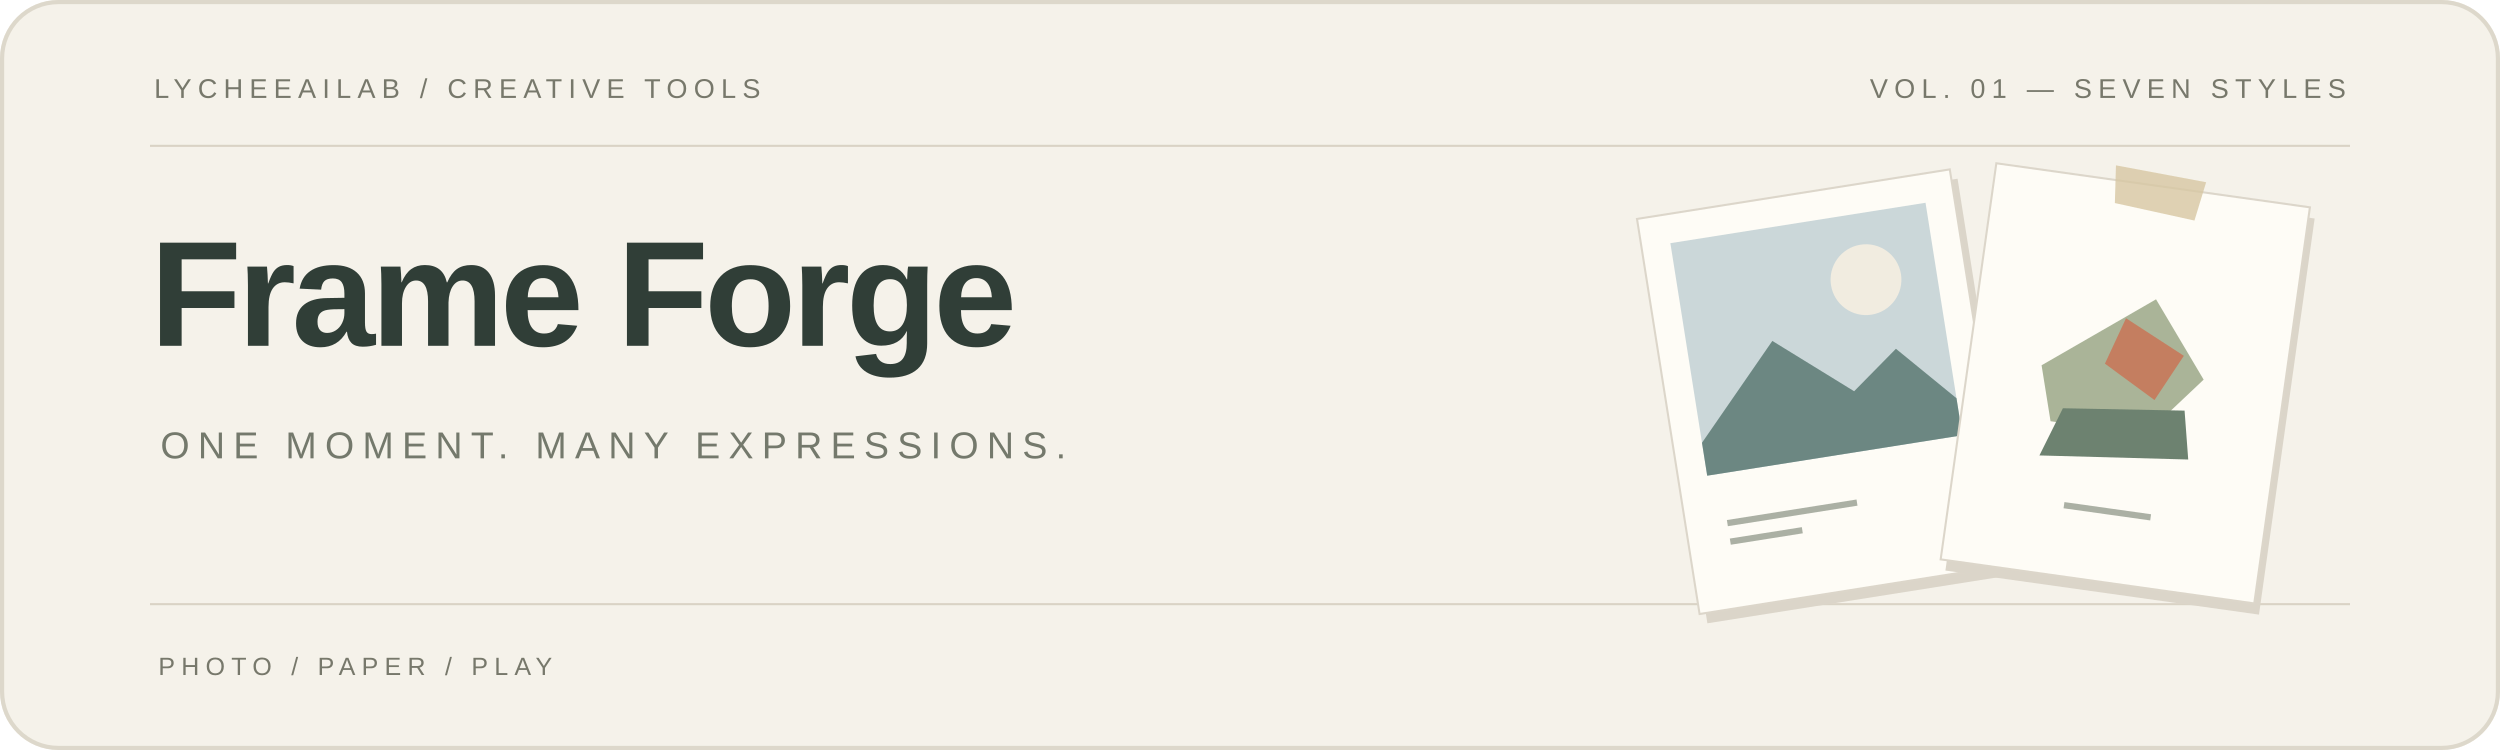
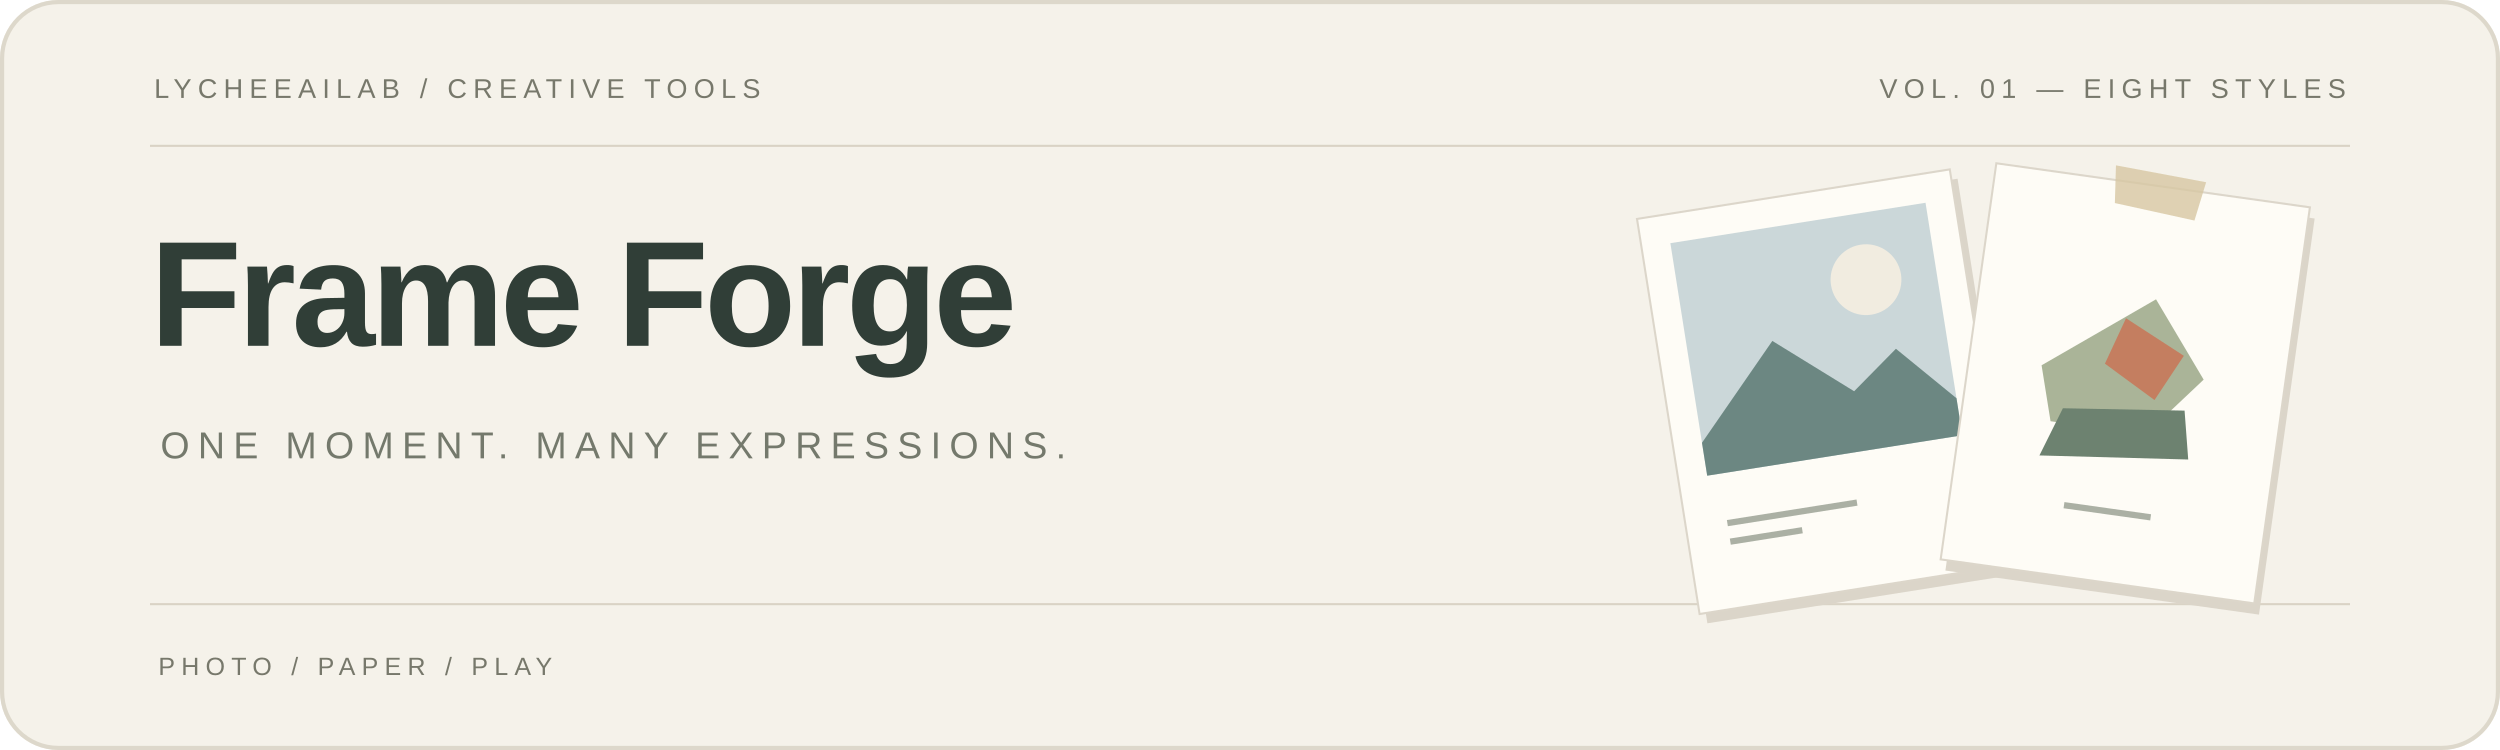
<svg xmlns="http://www.w3.org/2000/svg" width="1200" height="360" viewBox="0 0 1200 360" role="img" aria-labelledby="title desc">
  <rect width="1200" height="360" rx="28" fill="#F5F2EA" />
  <rect x="1" y="1" width="1198" height="358" rx="27" fill="none" stroke="#DDD8CB" stroke-width="2" />
  <path d="M72 70H1128M72 290H1128" stroke="#D9D3C5" />
  <g font-family="Segoe UI,Arial,sans-serif">
    <text x="74" y="47" fill="#77786B" font-size="13" letter-spacing="3">LYCHEEAILAB / CREATIVE TOOLS</text>
-     <text x="1126" y="47" text-anchor="end" fill="#77786B" font-size="13" letter-spacing="3">VOL. 01 — SEVEN STYLES</text>
+     <text x="1126" y="47" text-anchor="end" fill="#77786B" font-size="13" letter-spacing="3">VOL. 01 — EIGHT STYLES</text>
    <text x="72" y="166" fill="#303E37" font-size="72" font-weight="700" letter-spacing="-2">Frame Forge</text>
    <text x="77" y="220" fill="#74796C" font-size="18" letter-spacing="4">ONE MOMENT. MANY EXPRESSIONS.</text>
    <text x="76" y="324" fill="#77786B" font-size="12" letter-spacing="3">PHOTO / PAPER / PLAY</text>
  </g>
  <g transform="translate(800 92) rotate(-9 76 97)">
    <rect x="3" y="5" width="152" height="192" fill="#DBD5C9" />
    <rect width="152" height="192" fill="#FEFCF6" stroke="#DCD6CA" />
    <rect x="14" y="14" width="124" height="113" fill="#CBD7D9" />
    <circle cx="104" cy="46" r="17" fill="#F1ECE0" />
    <path d="M14 111L55 68L90 98L113 81L138 109V127H14Z" fill="#6C8782" />
    <path d="M20 151H83M20 160H55" stroke="#ABB0A4" stroke-width="3" />
  </g>
  <g transform="translate(944 88) rotate(8 76 97)">
    <rect x="3" y="5" width="152" height="192" fill="#DBD5C9" />
    <rect width="152" height="192" fill="#FEFCF6" stroke="#DCD6CA" />
    <path d="M35 93L85 54L113 89L89 119L43 119Z" fill="#AAB498" />
    <path d="M48 112L106 105L111 128L40 136Z" fill="#6D8270" />
    <path d="M72 65L102 79L91 102L65 88Z" fill="#C47E60" />
    <path d="M57 -7L101 -5L98 14L59 11Z" fill="#D7C7A2" opacity=".8" />
    <path d="M55 158H97" stroke="#ABB0A4" stroke-width="3" />
  </g>
</svg>
